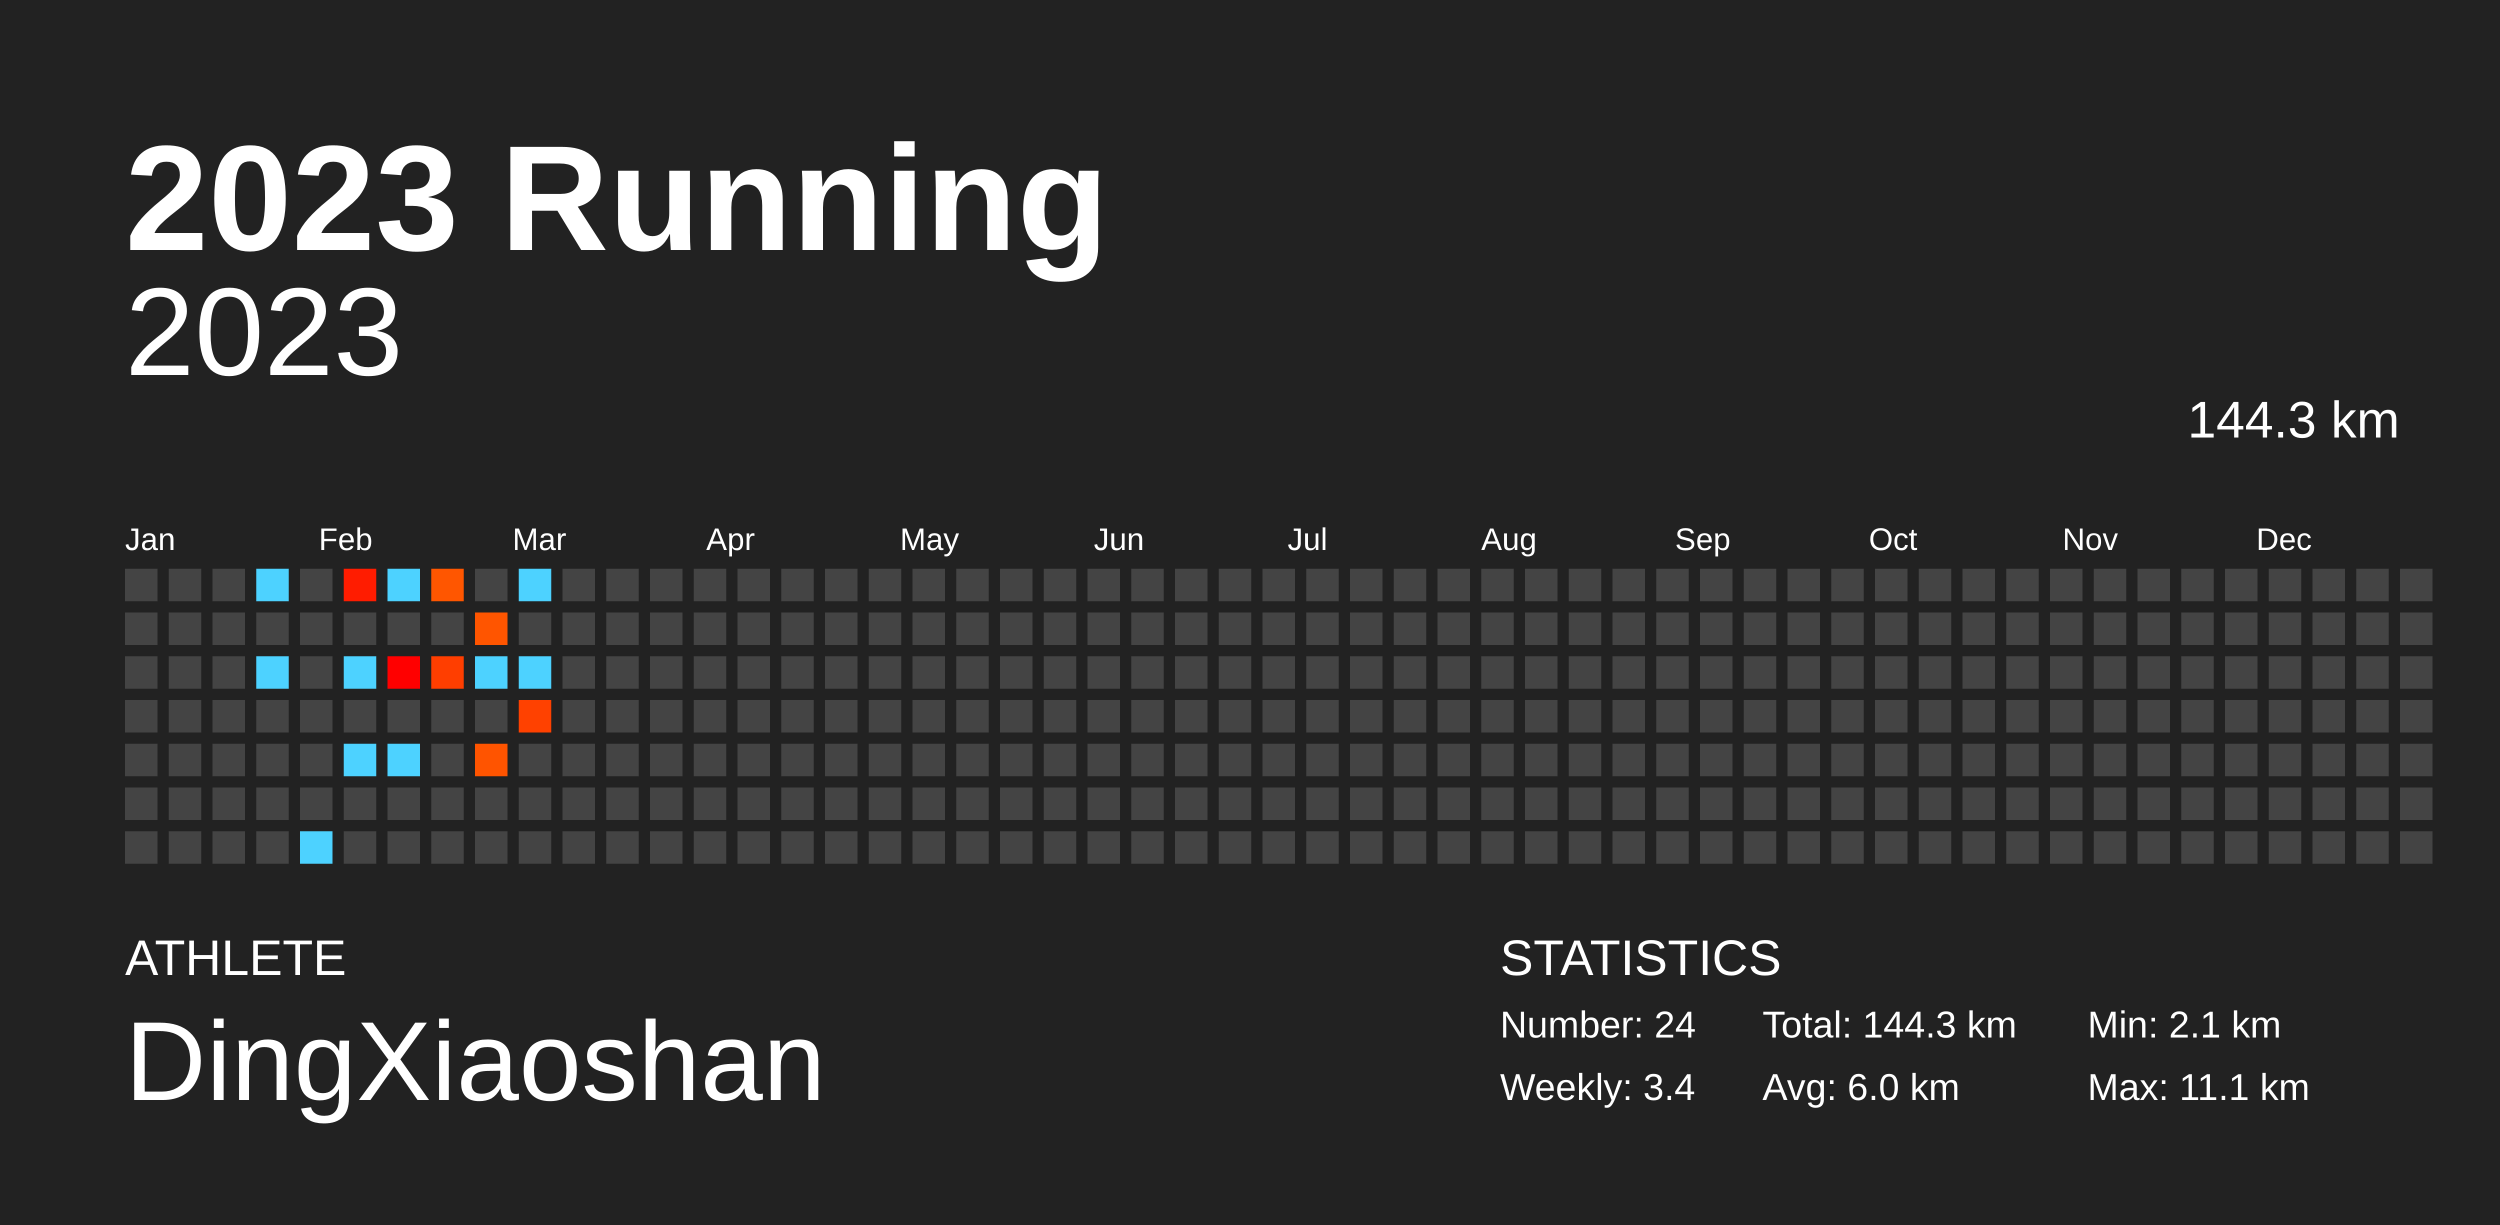
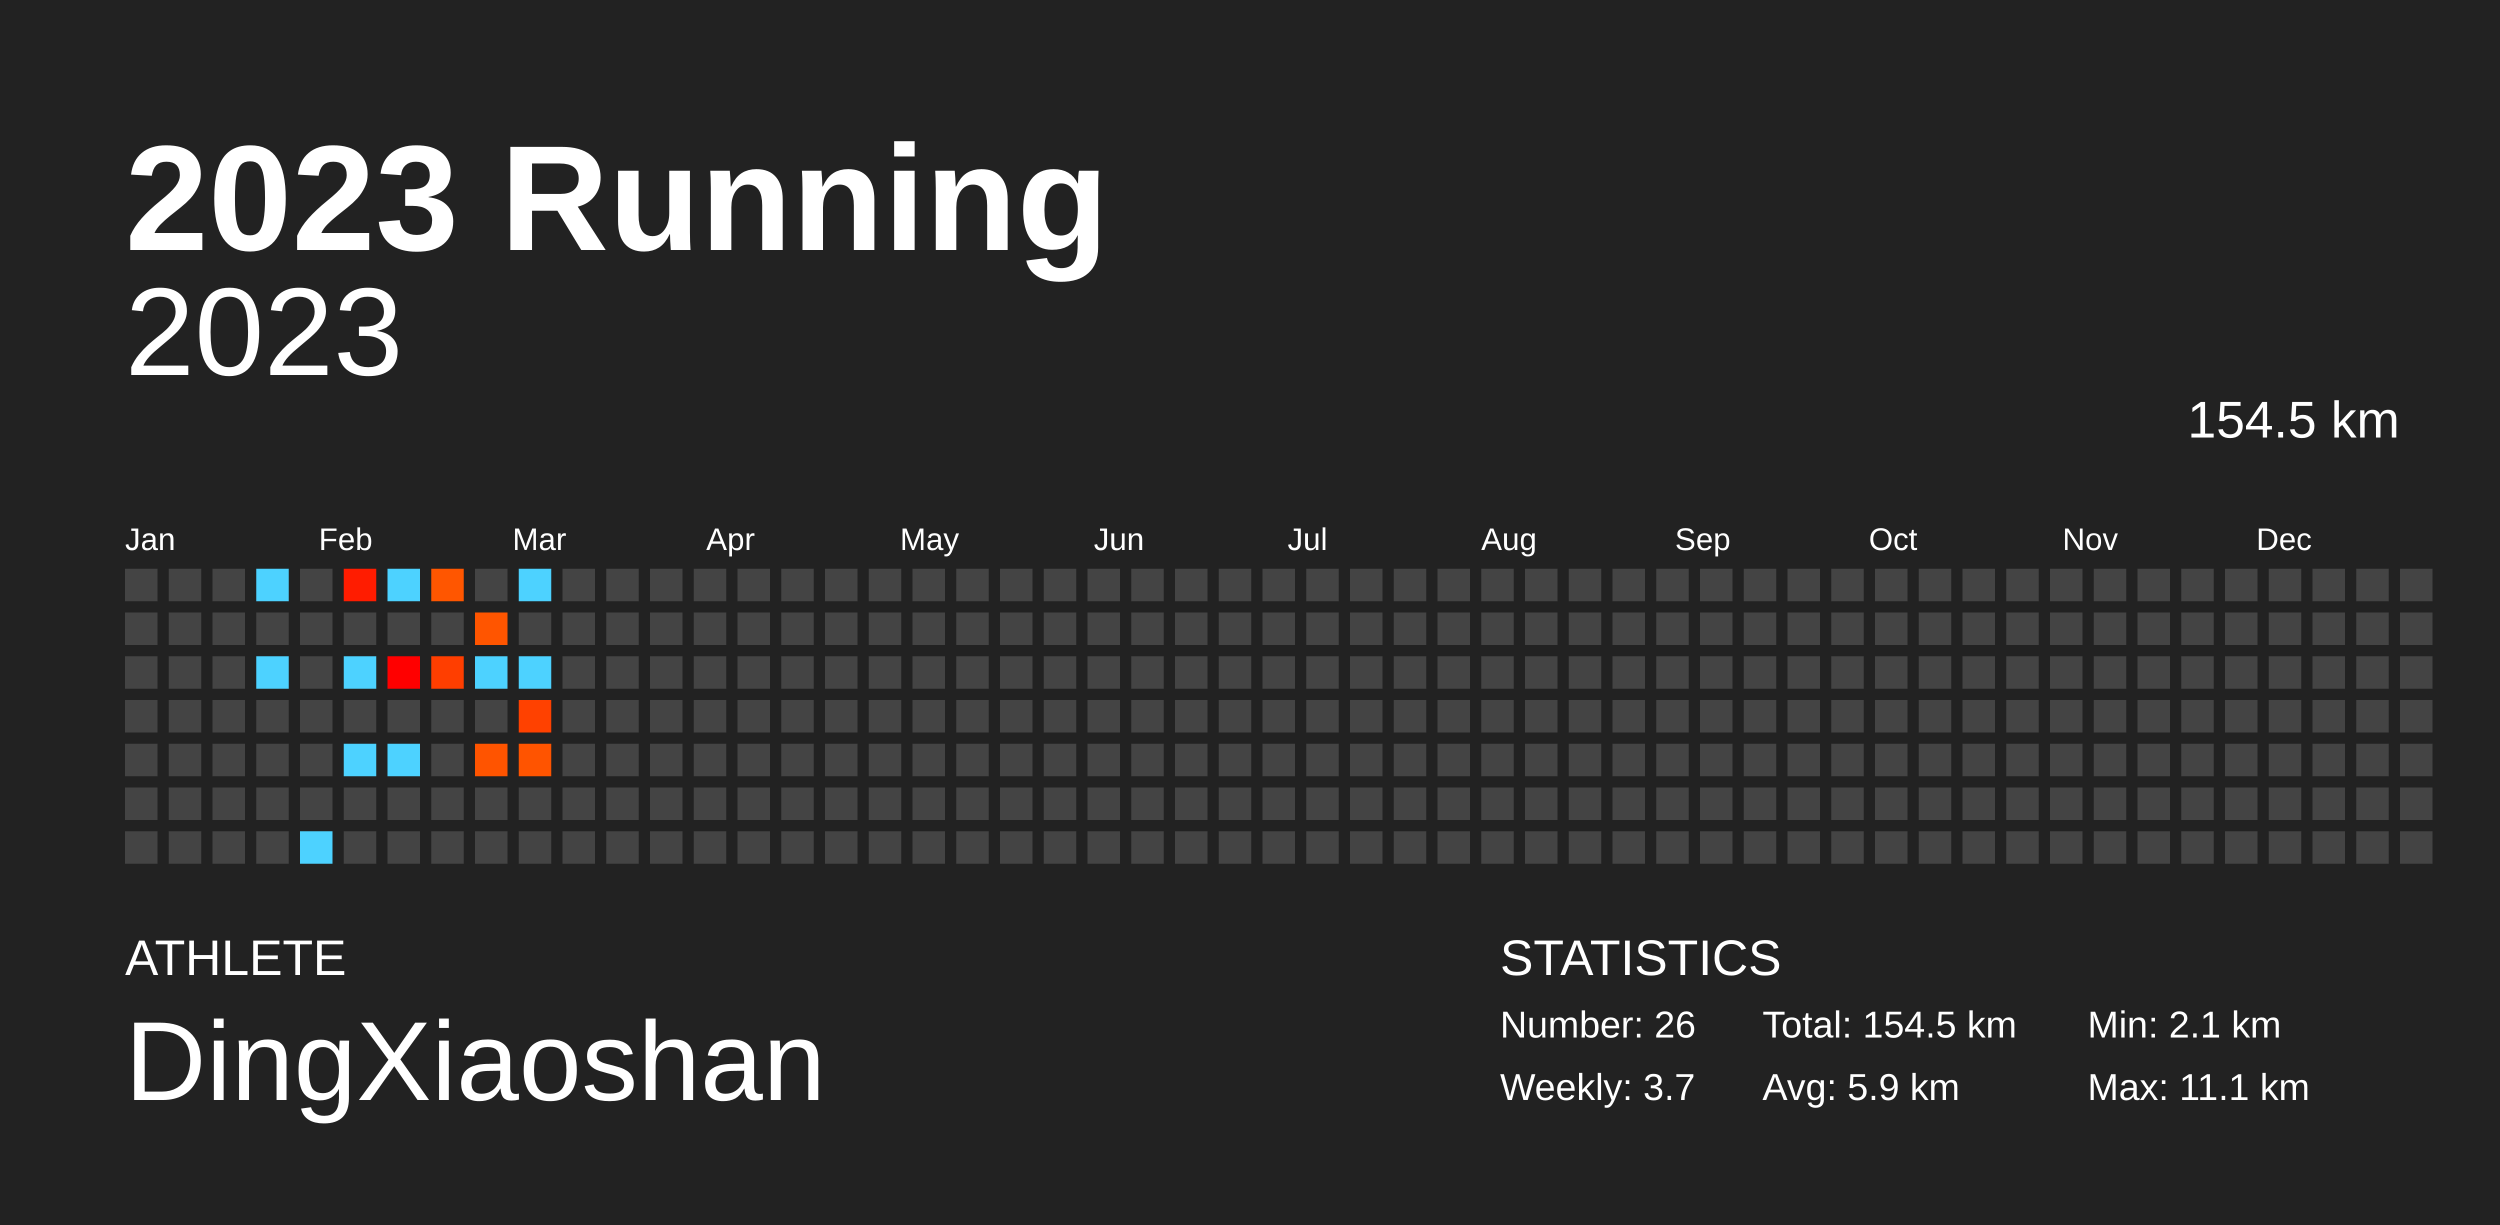
<svg xmlns="http://www.w3.org/2000/svg" baseProfile="full" height="98mm" version="1.1" viewBox="0,0,200,98" width="200mm">
  <defs />
  <rect fill="#222222" height="98" width="200" x="0" y="0" />
  <text fill="#FFFFFF" style="font-size:12px; font-family:Arial; font-weight:bold;" x="10" y="20">2023 Running</text>
  <text fill="#FFFFFF" style="font-size:4px; font-family:Arial" x="10" y="78">ATHLETE</text>
  <text fill="#FFFFFF" style="font-size:9px; font-family:Arial" x="10" y="88">DingXiaoshan</text>
  <text fill="#FFFFFF" style="font-size:4px; font-family:Arial" x="120" y="78">STATISTICS</text>
-   <text fill="#FFFFFF" style="font-size:3px; font-family:Arial" x="120" y="83">Number: 24</text>
-   <text fill="#FFFFFF" style="font-size:3px; font-family:Arial" x="120" y="88">Weekly: 3.4</text>
-   <text fill="#FFFFFF" style="font-size:3px; font-family:Arial" x="141" y="83">Total: 144.3 km</text>
-   <text fill="#FFFFFF" style="font-size:3px; font-family:Arial" x="141" y="88">Avg: 6.0 km</text>
+   <text fill="#FFFFFF" style="font-size:3px; font-family:Arial" x="120" y="83">Number: 26</text>
+   <text fill="#FFFFFF" style="font-size:3px; font-family:Arial" x="120" y="88">Weekly: 3.7</text>
+   <text fill="#FFFFFF" style="font-size:3px; font-family:Arial" x="141" y="83">Total: 154.5 km</text>
+   <text fill="#FFFFFF" style="font-size:3px; font-family:Arial" x="141" y="88">Avg: 5.9 km</text>
  <text fill="#FFFFFF" style="font-size:3px; font-family:Arial" x="167" y="83">Min: 2.1 km</text>
  <text fill="#FFFFFF" style="font-size:3px; font-family:Arial" x="167" y="88">Max: 11.1 km</text>
  <text alignment-baseline="hanging" fill="#FFFFFF" style="font-size:10.0px; font-family:Arial;" x="10" y="30">2023</text>
-   <text alignment-baseline="hanging" fill="#FFFFFF" style="font-size:4.125px; font-family:Arial;" x="175" y="35">144.3 km</text>
+   <text alignment-baseline="hanging" fill="#FFFFFF" style="font-size:4.125px; font-family:Arial;" x="175" y="35">154.5 km</text>
  <text fill="#FFFFFF" style="font-size:2.5px; font-family:Arial" x="10.0" y="44">Jan</text>
  <text fill="#FFFFFF" style="font-size:2.5px; font-family:Arial" x="25.5" y="44">Feb</text>
  <text fill="#FFFFFF" style="font-size:2.5px; font-family:Arial" x="41.0" y="44">Mar</text>
  <text fill="#FFFFFF" style="font-size:2.5px; font-family:Arial" x="56.5" y="44">Apr</text>
  <text fill="#FFFFFF" style="font-size:2.5px; font-family:Arial" x="72.0" y="44">May</text>
  <text fill="#FFFFFF" style="font-size:2.5px; font-family:Arial" x="87.5" y="44">Jun</text>
  <text fill="#FFFFFF" style="font-size:2.5px; font-family:Arial" x="103.0" y="44">Jul</text>
  <text fill="#FFFFFF" style="font-size:2.5px; font-family:Arial" x="118.5" y="44">Aug</text>
  <text fill="#FFFFFF" style="font-size:2.5px; font-family:Arial" x="134.0" y="44">Sep</text>
  <text fill="#FFFFFF" style="font-size:2.5px; font-family:Arial" x="149.5" y="44">Oct</text>
  <text fill="#FFFFFF" style="font-size:2.5px; font-family:Arial" x="165.0" y="44">Nov</text>
  <text fill="#FFFFFF" style="font-size:2.5px; font-family:Arial" x="180.5" y="44">Dec</text>
  <rect fill="#444444" height="2.6" width="2.6" x="10.0" y="45.5" />
  <rect fill="#444444" height="2.6" width="2.6" x="10.0" y="49.0" />
  <rect fill="#444444" height="2.6" width="2.6" x="10.0" y="52.5" />
  <rect fill="#444444" height="2.6" width="2.6" x="10.0" y="56.0" />
  <rect fill="#444444" height="2.6" width="2.6" x="10.0" y="59.5" />
  <rect fill="#444444" height="2.6" width="2.6" x="10.0" y="63.0" />
  <rect fill="#444444" height="2.6" width="2.6" x="10.0" y="66.5" />
  <rect fill="#444444" height="2.6" width="2.6" x="13.5" y="45.5" />
  <rect fill="#444444" height="2.6" width="2.6" x="13.5" y="49.0" />
  <rect fill="#444444" height="2.6" width="2.6" x="13.5" y="52.5" />
  <rect fill="#444444" height="2.6" width="2.6" x="13.5" y="56.0" />
  <rect fill="#444444" height="2.6" width="2.6" x="13.5" y="59.5" />
  <rect fill="#444444" height="2.6" width="2.6" x="13.5" y="63.0" />
  <rect fill="#444444" height="2.6" width="2.6" x="13.5" y="66.5" />
  <rect fill="#444444" height="2.6" width="2.6" x="17.0" y="45.5" />
  <rect fill="#444444" height="2.6" width="2.6" x="17.0" y="49.0" />
  <rect fill="#444444" height="2.6" width="2.6" x="17.0" y="52.5" />
  <rect fill="#444444" height="2.6" width="2.6" x="17.0" y="56.0" />
  <rect fill="#444444" height="2.6" width="2.6" x="17.0" y="59.5" />
  <rect fill="#444444" height="2.6" width="2.6" x="17.0" y="63.0" />
  <rect fill="#444444" height="2.6" width="2.6" x="17.0" y="66.5" />
  <rect fill="#4dd2ff" height="2.6" width="2.6" x="20.5" y="45.5" />
  <rect fill="#444444" height="2.6" width="2.6" x="20.5" y="49.0" />
  <rect fill="#4dd2ff" height="2.6" width="2.6" x="20.5" y="52.5" />
  <rect fill="#444444" height="2.6" width="2.6" x="20.5" y="56.0" />
  <rect fill="#444444" height="2.6" width="2.6" x="20.5" y="59.5" />
  <rect fill="#444444" height="2.6" width="2.6" x="20.5" y="63.0" />
  <rect fill="#444444" height="2.6" width="2.6" x="20.5" y="66.5" />
  <rect fill="#444444" height="2.6" width="2.6" x="24.0" y="45.5" />
  <rect fill="#444444" height="2.6" width="2.6" x="24.0" y="49.0" />
  <rect fill="#444444" height="2.6" width="2.6" x="24.0" y="52.5" />
  <rect fill="#444444" height="2.6" width="2.6" x="24.0" y="56.0" />
  <rect fill="#444444" height="2.6" width="2.6" x="24.0" y="59.5" />
  <rect fill="#444444" height="2.6" width="2.6" x="24.0" y="63.0" />
  <rect fill="#4dd2ff" height="2.6" width="2.6" x="24.0" y="66.5" />
  <rect fill="#ff1c00" height="2.6" width="2.6" x="27.5" y="45.5" />
  <rect fill="#444444" height="2.6" width="2.6" x="27.5" y="49.0" />
  <rect fill="#4dd2ff" height="2.6" width="2.6" x="27.5" y="52.5" />
  <rect fill="#444444" height="2.6" width="2.6" x="27.5" y="56.0" />
  <rect fill="#4dd2ff" height="2.6" width="2.6" x="27.5" y="59.5" />
  <rect fill="#444444" height="2.6" width="2.6" x="27.5" y="63.0" />
  <rect fill="#444444" height="2.6" width="2.6" x="27.5" y="66.5" />
  <rect fill="#4dd2ff" height="2.6" width="2.6" x="31.0" y="45.5" />
  <rect fill="#444444" height="2.6" width="2.6" x="31.0" y="49.0" />
  <rect fill="#ff0000" height="2.6" width="2.6" x="31.0" y="52.5" />
  <rect fill="#444444" height="2.6" width="2.6" x="31.0" y="56.0" />
  <rect fill="#4dd2ff" height="2.6" width="2.6" x="31.0" y="59.5" />
  <rect fill="#444444" height="2.6" width="2.6" x="31.0" y="63.0" />
  <rect fill="#444444" height="2.6" width="2.6" x="31.0" y="66.5" />
  <rect fill="#ff5600" height="2.6" width="2.6" x="34.5" y="45.5" />
  <rect fill="#444444" height="2.6" width="2.6" x="34.5" y="49.0" />
  <rect fill="#ff3e00" height="2.6" width="2.6" x="34.5" y="52.5" />
  <rect fill="#444444" height="2.6" width="2.6" x="34.5" y="56.0" />
  <rect fill="#444444" height="2.6" width="2.6" x="34.5" y="59.5" />
  <rect fill="#444444" height="2.6" width="2.6" x="34.5" y="63.0" />
  <rect fill="#444444" height="2.6" width="2.6" x="34.5" y="66.5" />
  <rect fill="#444444" height="2.6" width="2.6" x="38.0" y="45.5" />
  <rect fill="#ff5500" height="2.6" width="2.6" x="38.0" y="49.0" />
  <rect fill="#4dd2ff" height="2.6" width="2.6" x="38.0" y="52.5" />
  <rect fill="#444444" height="2.6" width="2.6" x="38.0" y="56.0" />
  <rect fill="#ff5400" height="2.6" width="2.6" x="38.0" y="59.5" />
  <rect fill="#444444" height="2.6" width="2.6" x="38.0" y="63.0" />
  <rect fill="#444444" height="2.6" width="2.6" x="38.0" y="66.5" />
  <rect fill="#4dd2ff" height="2.6" width="2.6" x="41.5" y="45.5" />
  <rect fill="#444444" height="2.6" width="2.6" x="41.5" y="49.0" />
  <rect fill="#4dd2ff" height="2.6" width="2.6" x="41.5" y="52.5" />
  <rect fill="#ff4100" height="2.6" width="2.6" x="41.5" y="56.0" />
-   <rect fill="#444444" height="2.6" width="2.6" x="41.5" y="59.5" />
+   <rect fill="#ff5400" height="2.6" width="2.6" x="41.5" y="59.5" />
  <rect fill="#444444" height="2.6" width="2.6" x="41.5" y="63.0" />
  <rect fill="#444444" height="2.6" width="2.6" x="41.5" y="66.5" />
  <rect fill="#444444" height="2.6" width="2.6" x="45.0" y="45.5" />
  <rect fill="#444444" height="2.6" width="2.6" x="45.0" y="49.0" />
  <rect fill="#444444" height="2.6" width="2.6" x="45.0" y="52.5" />
  <rect fill="#444444" height="2.6" width="2.6" x="45.0" y="56.0" />
  <rect fill="#444444" height="2.6" width="2.6" x="45.0" y="59.5" />
  <rect fill="#444444" height="2.6" width="2.6" x="45.0" y="63.0" />
  <rect fill="#444444" height="2.6" width="2.6" x="45.0" y="66.5" />
  <rect fill="#444444" height="2.6" width="2.6" x="48.5" y="45.5" />
  <rect fill="#444444" height="2.6" width="2.6" x="48.5" y="49.0" />
  <rect fill="#444444" height="2.6" width="2.6" x="48.5" y="52.5" />
  <rect fill="#444444" height="2.6" width="2.6" x="48.5" y="56.0" />
  <rect fill="#444444" height="2.6" width="2.6" x="48.5" y="59.5" />
  <rect fill="#444444" height="2.6" width="2.6" x="48.5" y="63.0" />
  <rect fill="#444444" height="2.6" width="2.6" x="48.5" y="66.5" />
  <rect fill="#444444" height="2.6" width="2.6" x="52.0" y="45.5" />
  <rect fill="#444444" height="2.6" width="2.6" x="52.0" y="49.0" />
  <rect fill="#444444" height="2.6" width="2.6" x="52.0" y="52.5" />
  <rect fill="#444444" height="2.6" width="2.6" x="52.0" y="56.0" />
  <rect fill="#444444" height="2.6" width="2.6" x="52.0" y="59.5" />
  <rect fill="#444444" height="2.6" width="2.6" x="52.0" y="63.0" />
  <rect fill="#444444" height="2.6" width="2.6" x="52.0" y="66.5" />
  <rect fill="#444444" height="2.6" width="2.6" x="55.5" y="45.5" />
  <rect fill="#444444" height="2.6" width="2.6" x="55.5" y="49.0" />
  <rect fill="#444444" height="2.6" width="2.6" x="55.5" y="52.5" />
  <rect fill="#444444" height="2.6" width="2.6" x="55.5" y="56.0" />
  <rect fill="#444444" height="2.6" width="2.6" x="55.5" y="59.5" />
  <rect fill="#444444" height="2.6" width="2.6" x="55.5" y="63.0" />
  <rect fill="#444444" height="2.6" width="2.6" x="55.5" y="66.5" />
  <rect fill="#444444" height="2.6" width="2.6" x="59.0" y="45.5" />
  <rect fill="#444444" height="2.6" width="2.6" x="59.0" y="49.0" />
  <rect fill="#444444" height="2.6" width="2.6" x="59.0" y="52.5" />
  <rect fill="#444444" height="2.6" width="2.6" x="59.0" y="56.0" />
  <rect fill="#444444" height="2.6" width="2.6" x="59.0" y="59.5" />
  <rect fill="#444444" height="2.6" width="2.6" x="59.0" y="63.0" />
  <rect fill="#444444" height="2.6" width="2.6" x="59.0" y="66.5" />
  <rect fill="#444444" height="2.6" width="2.6" x="62.5" y="45.5" />
  <rect fill="#444444" height="2.6" width="2.6" x="62.5" y="49.0" />
  <rect fill="#444444" height="2.6" width="2.6" x="62.5" y="52.5" />
  <rect fill="#444444" height="2.6" width="2.6" x="62.5" y="56.0" />
  <rect fill="#444444" height="2.6" width="2.6" x="62.5" y="59.5" />
  <rect fill="#444444" height="2.6" width="2.6" x="62.5" y="63.0" />
  <rect fill="#444444" height="2.6" width="2.6" x="62.5" y="66.5" />
  <rect fill="#444444" height="2.6" width="2.6" x="66.0" y="45.5" />
  <rect fill="#444444" height="2.6" width="2.6" x="66.0" y="49.0" />
  <rect fill="#444444" height="2.6" width="2.6" x="66.0" y="52.5" />
  <rect fill="#444444" height="2.6" width="2.6" x="66.0" y="56.0" />
  <rect fill="#444444" height="2.6" width="2.6" x="66.0" y="59.5" />
  <rect fill="#444444" height="2.6" width="2.6" x="66.0" y="63.0" />
  <rect fill="#444444" height="2.6" width="2.6" x="66.0" y="66.5" />
  <rect fill="#444444" height="2.6" width="2.6" x="69.5" y="45.5" />
  <rect fill="#444444" height="2.6" width="2.6" x="69.5" y="49.0" />
  <rect fill="#444444" height="2.6" width="2.6" x="69.5" y="52.5" />
  <rect fill="#444444" height="2.6" width="2.6" x="69.5" y="56.0" />
  <rect fill="#444444" height="2.6" width="2.6" x="69.5" y="59.5" />
  <rect fill="#444444" height="2.6" width="2.6" x="69.5" y="63.0" />
  <rect fill="#444444" height="2.6" width="2.6" x="69.5" y="66.5" />
  <rect fill="#444444" height="2.6" width="2.6" x="73.0" y="45.5" />
  <rect fill="#444444" height="2.6" width="2.6" x="73.0" y="49.0" />
  <rect fill="#444444" height="2.6" width="2.6" x="73.0" y="52.5" />
  <rect fill="#444444" height="2.6" width="2.6" x="73.0" y="56.0" />
  <rect fill="#444444" height="2.6" width="2.6" x="73.0" y="59.5" />
  <rect fill="#444444" height="2.6" width="2.6" x="73.0" y="63.0" />
  <rect fill="#444444" height="2.6" width="2.6" x="73.0" y="66.5" />
  <rect fill="#444444" height="2.6" width="2.6" x="76.5" y="45.5" />
  <rect fill="#444444" height="2.6" width="2.6" x="76.5" y="49.0" />
  <rect fill="#444444" height="2.6" width="2.6" x="76.5" y="52.5" />
  <rect fill="#444444" height="2.6" width="2.6" x="76.5" y="56.0" />
  <rect fill="#444444" height="2.6" width="2.6" x="76.5" y="59.5" />
  <rect fill="#444444" height="2.6" width="2.6" x="76.5" y="63.0" />
  <rect fill="#444444" height="2.6" width="2.6" x="76.5" y="66.5" />
  <rect fill="#444444" height="2.6" width="2.6" x="80.0" y="45.5" />
  <rect fill="#444444" height="2.6" width="2.6" x="80.0" y="49.0" />
  <rect fill="#444444" height="2.6" width="2.6" x="80.0" y="52.5" />
  <rect fill="#444444" height="2.6" width="2.6" x="80.0" y="56.0" />
  <rect fill="#444444" height="2.6" width="2.6" x="80.0" y="59.5" />
  <rect fill="#444444" height="2.6" width="2.6" x="80.0" y="63.0" />
  <rect fill="#444444" height="2.6" width="2.6" x="80.0" y="66.5" />
  <rect fill="#444444" height="2.6" width="2.6" x="83.5" y="45.5" />
  <rect fill="#444444" height="2.6" width="2.6" x="83.5" y="49.0" />
  <rect fill="#444444" height="2.6" width="2.6" x="83.5" y="52.5" />
  <rect fill="#444444" height="2.6" width="2.6" x="83.5" y="56.0" />
  <rect fill="#444444" height="2.6" width="2.6" x="83.5" y="59.5" />
  <rect fill="#444444" height="2.6" width="2.6" x="83.5" y="63.0" />
  <rect fill="#444444" height="2.6" width="2.6" x="83.5" y="66.5" />
  <rect fill="#444444" height="2.6" width="2.6" x="87.0" y="45.5" />
  <rect fill="#444444" height="2.6" width="2.6" x="87.0" y="49.0" />
  <rect fill="#444444" height="2.6" width="2.6" x="87.0" y="52.5" />
  <rect fill="#444444" height="2.6" width="2.6" x="87.0" y="56.0" />
  <rect fill="#444444" height="2.6" width="2.6" x="87.0" y="59.5" />
  <rect fill="#444444" height="2.6" width="2.6" x="87.0" y="63.0" />
  <rect fill="#444444" height="2.6" width="2.6" x="87.0" y="66.5" />
  <rect fill="#444444" height="2.6" width="2.6" x="90.5" y="45.5" />
  <rect fill="#444444" height="2.6" width="2.6" x="90.5" y="49.0" />
  <rect fill="#444444" height="2.6" width="2.6" x="90.5" y="52.5" />
  <rect fill="#444444" height="2.6" width="2.6" x="90.5" y="56.0" />
  <rect fill="#444444" height="2.6" width="2.6" x="90.5" y="59.5" />
  <rect fill="#444444" height="2.6" width="2.6" x="90.5" y="63.0" />
  <rect fill="#444444" height="2.6" width="2.6" x="90.5" y="66.5" />
  <rect fill="#444444" height="2.6" width="2.6" x="94.0" y="45.5" />
  <rect fill="#444444" height="2.6" width="2.6" x="94.0" y="49.0" />
  <rect fill="#444444" height="2.6" width="2.6" x="94.0" y="52.5" />
  <rect fill="#444444" height="2.6" width="2.6" x="94.0" y="56.0" />
  <rect fill="#444444" height="2.6" width="2.6" x="94.0" y="59.5" />
  <rect fill="#444444" height="2.6" width="2.6" x="94.0" y="63.0" />
  <rect fill="#444444" height="2.6" width="2.6" x="94.0" y="66.5" />
  <rect fill="#444444" height="2.6" width="2.6" x="97.5" y="45.5" />
  <rect fill="#444444" height="2.6" width="2.6" x="97.5" y="49.0" />
  <rect fill="#444444" height="2.6" width="2.6" x="97.5" y="52.5" />
  <rect fill="#444444" height="2.6" width="2.6" x="97.5" y="56.0" />
  <rect fill="#444444" height="2.6" width="2.6" x="97.5" y="59.5" />
  <rect fill="#444444" height="2.6" width="2.6" x="97.5" y="63.0" />
  <rect fill="#444444" height="2.6" width="2.6" x="97.5" y="66.5" />
  <rect fill="#444444" height="2.6" width="2.6" x="101.0" y="45.5" />
  <rect fill="#444444" height="2.6" width="2.6" x="101.0" y="49.0" />
  <rect fill="#444444" height="2.6" width="2.6" x="101.0" y="52.5" />
  <rect fill="#444444" height="2.6" width="2.6" x="101.0" y="56.0" />
  <rect fill="#444444" height="2.6" width="2.6" x="101.0" y="59.5" />
  <rect fill="#444444" height="2.6" width="2.6" x="101.0" y="63.0" />
  <rect fill="#444444" height="2.6" width="2.6" x="101.0" y="66.5" />
  <rect fill="#444444" height="2.6" width="2.6" x="104.5" y="45.5" />
  <rect fill="#444444" height="2.6" width="2.6" x="104.5" y="49.0" />
  <rect fill="#444444" height="2.6" width="2.6" x="104.5" y="52.5" />
  <rect fill="#444444" height="2.6" width="2.6" x="104.5" y="56.0" />
  <rect fill="#444444" height="2.6" width="2.6" x="104.5" y="59.5" />
  <rect fill="#444444" height="2.6" width="2.6" x="104.5" y="63.0" />
  <rect fill="#444444" height="2.6" width="2.6" x="104.5" y="66.5" />
  <rect fill="#444444" height="2.6" width="2.6" x="108.0" y="45.5" />
  <rect fill="#444444" height="2.6" width="2.6" x="108.0" y="49.0" />
  <rect fill="#444444" height="2.6" width="2.6" x="108.0" y="52.5" />
  <rect fill="#444444" height="2.6" width="2.6" x="108.0" y="56.0" />
  <rect fill="#444444" height="2.6" width="2.6" x="108.0" y="59.5" />
  <rect fill="#444444" height="2.6" width="2.6" x="108.0" y="63.0" />
  <rect fill="#444444" height="2.6" width="2.6" x="108.0" y="66.5" />
  <rect fill="#444444" height="2.6" width="2.6" x="111.5" y="45.5" />
  <rect fill="#444444" height="2.6" width="2.6" x="111.5" y="49.0" />
  <rect fill="#444444" height="2.6" width="2.6" x="111.5" y="52.5" />
  <rect fill="#444444" height="2.6" width="2.6" x="111.5" y="56.0" />
  <rect fill="#444444" height="2.6" width="2.6" x="111.5" y="59.5" />
  <rect fill="#444444" height="2.6" width="2.6" x="111.5" y="63.0" />
  <rect fill="#444444" height="2.6" width="2.6" x="111.5" y="66.5" />
  <rect fill="#444444" height="2.6" width="2.6" x="115.0" y="45.5" />
  <rect fill="#444444" height="2.6" width="2.6" x="115.0" y="49.0" />
  <rect fill="#444444" height="2.6" width="2.6" x="115.0" y="52.5" />
  <rect fill="#444444" height="2.6" width="2.6" x="115.0" y="56.0" />
  <rect fill="#444444" height="2.6" width="2.6" x="115.0" y="59.5" />
  <rect fill="#444444" height="2.6" width="2.6" x="115.0" y="63.0" />
  <rect fill="#444444" height="2.6" width="2.6" x="115.0" y="66.5" />
  <rect fill="#444444" height="2.6" width="2.6" x="118.5" y="45.5" />
  <rect fill="#444444" height="2.6" width="2.6" x="118.5" y="49.0" />
  <rect fill="#444444" height="2.6" width="2.6" x="118.5" y="52.5" />
  <rect fill="#444444" height="2.6" width="2.6" x="118.5" y="56.0" />
  <rect fill="#444444" height="2.6" width="2.6" x="118.5" y="59.5" />
  <rect fill="#444444" height="2.6" width="2.6" x="118.5" y="63.0" />
  <rect fill="#444444" height="2.6" width="2.6" x="118.5" y="66.5" />
  <rect fill="#444444" height="2.6" width="2.6" x="122.0" y="45.5" />
  <rect fill="#444444" height="2.6" width="2.6" x="122.0" y="49.0" />
  <rect fill="#444444" height="2.6" width="2.6" x="122.0" y="52.5" />
  <rect fill="#444444" height="2.6" width="2.6" x="122.0" y="56.0" />
  <rect fill="#444444" height="2.6" width="2.6" x="122.0" y="59.5" />
  <rect fill="#444444" height="2.6" width="2.6" x="122.0" y="63.0" />
  <rect fill="#444444" height="2.6" width="2.6" x="122.0" y="66.5" />
  <rect fill="#444444" height="2.6" width="2.6" x="125.5" y="45.5" />
  <rect fill="#444444" height="2.6" width="2.6" x="125.5" y="49.0" />
  <rect fill="#444444" height="2.6" width="2.6" x="125.5" y="52.5" />
  <rect fill="#444444" height="2.6" width="2.6" x="125.5" y="56.0" />
  <rect fill="#444444" height="2.6" width="2.6" x="125.5" y="59.5" />
  <rect fill="#444444" height="2.6" width="2.6" x="125.5" y="63.0" />
  <rect fill="#444444" height="2.6" width="2.6" x="125.5" y="66.5" />
  <rect fill="#444444" height="2.6" width="2.6" x="129.0" y="45.5" />
  <rect fill="#444444" height="2.6" width="2.6" x="129.0" y="49.0" />
  <rect fill="#444444" height="2.6" width="2.6" x="129.0" y="52.5" />
  <rect fill="#444444" height="2.6" width="2.6" x="129.0" y="56.0" />
  <rect fill="#444444" height="2.6" width="2.6" x="129.0" y="59.5" />
  <rect fill="#444444" height="2.6" width="2.6" x="129.0" y="63.0" />
  <rect fill="#444444" height="2.6" width="2.6" x="129.0" y="66.5" />
  <rect fill="#444444" height="2.6" width="2.6" x="132.5" y="45.5" />
  <rect fill="#444444" height="2.6" width="2.6" x="132.5" y="49.0" />
  <rect fill="#444444" height="2.6" width="2.6" x="132.5" y="52.5" />
  <rect fill="#444444" height="2.6" width="2.6" x="132.5" y="56.0" />
  <rect fill="#444444" height="2.6" width="2.6" x="132.5" y="59.5" />
  <rect fill="#444444" height="2.6" width="2.6" x="132.5" y="63.0" />
  <rect fill="#444444" height="2.6" width="2.6" x="132.5" y="66.5" />
  <rect fill="#444444" height="2.6" width="2.6" x="136.0" y="45.5" />
  <rect fill="#444444" height="2.6" width="2.6" x="136.0" y="49.0" />
  <rect fill="#444444" height="2.6" width="2.6" x="136.0" y="52.5" />
  <rect fill="#444444" height="2.6" width="2.6" x="136.0" y="56.0" />
  <rect fill="#444444" height="2.6" width="2.6" x="136.0" y="59.5" />
  <rect fill="#444444" height="2.6" width="2.6" x="136.0" y="63.0" />
  <rect fill="#444444" height="2.6" width="2.6" x="136.0" y="66.5" />
  <rect fill="#444444" height="2.6" width="2.6" x="139.5" y="45.5" />
  <rect fill="#444444" height="2.6" width="2.6" x="139.5" y="49.0" />
  <rect fill="#444444" height="2.6" width="2.6" x="139.5" y="52.5" />
  <rect fill="#444444" height="2.6" width="2.6" x="139.5" y="56.0" />
  <rect fill="#444444" height="2.6" width="2.6" x="139.5" y="59.5" />
  <rect fill="#444444" height="2.6" width="2.6" x="139.5" y="63.0" />
  <rect fill="#444444" height="2.6" width="2.6" x="139.5" y="66.5" />
  <rect fill="#444444" height="2.6" width="2.6" x="143.0" y="45.5" />
  <rect fill="#444444" height="2.6" width="2.6" x="143.0" y="49.0" />
  <rect fill="#444444" height="2.6" width="2.6" x="143.0" y="52.5" />
  <rect fill="#444444" height="2.6" width="2.6" x="143.0" y="56.0" />
  <rect fill="#444444" height="2.6" width="2.6" x="143.0" y="59.5" />
  <rect fill="#444444" height="2.6" width="2.6" x="143.0" y="63.0" />
  <rect fill="#444444" height="2.6" width="2.6" x="143.0" y="66.5" />
  <rect fill="#444444" height="2.6" width="2.6" x="146.5" y="45.5" />
  <rect fill="#444444" height="2.6" width="2.6" x="146.5" y="49.0" />
  <rect fill="#444444" height="2.6" width="2.6" x="146.5" y="52.5" />
  <rect fill="#444444" height="2.6" width="2.6" x="146.5" y="56.0" />
  <rect fill="#444444" height="2.6" width="2.6" x="146.5" y="59.5" />
  <rect fill="#444444" height="2.6" width="2.6" x="146.5" y="63.0" />
  <rect fill="#444444" height="2.6" width="2.6" x="146.5" y="66.5" />
  <rect fill="#444444" height="2.6" width="2.6" x="150.0" y="45.5" />
  <rect fill="#444444" height="2.6" width="2.6" x="150.0" y="49.0" />
  <rect fill="#444444" height="2.6" width="2.6" x="150.0" y="52.5" />
  <rect fill="#444444" height="2.6" width="2.6" x="150.0" y="56.0" />
  <rect fill="#444444" height="2.6" width="2.6" x="150.0" y="59.5" />
  <rect fill="#444444" height="2.6" width="2.6" x="150.0" y="63.0" />
  <rect fill="#444444" height="2.6" width="2.6" x="150.0" y="66.5" />
  <rect fill="#444444" height="2.6" width="2.6" x="153.5" y="45.5" />
  <rect fill="#444444" height="2.6" width="2.6" x="153.5" y="49.0" />
  <rect fill="#444444" height="2.6" width="2.6" x="153.5" y="52.5" />
  <rect fill="#444444" height="2.6" width="2.6" x="153.5" y="56.0" />
  <rect fill="#444444" height="2.6" width="2.6" x="153.5" y="59.5" />
  <rect fill="#444444" height="2.6" width="2.6" x="153.5" y="63.0" />
  <rect fill="#444444" height="2.6" width="2.6" x="153.5" y="66.5" />
  <rect fill="#444444" height="2.6" width="2.6" x="157.0" y="45.5" />
  <rect fill="#444444" height="2.6" width="2.6" x="157.0" y="49.0" />
  <rect fill="#444444" height="2.6" width="2.6" x="157.0" y="52.5" />
  <rect fill="#444444" height="2.6" width="2.6" x="157.0" y="56.0" />
  <rect fill="#444444" height="2.6" width="2.6" x="157.0" y="59.5" />
  <rect fill="#444444" height="2.6" width="2.6" x="157.0" y="63.0" />
  <rect fill="#444444" height="2.6" width="2.6" x="157.0" y="66.5" />
  <rect fill="#444444" height="2.6" width="2.6" x="160.5" y="45.5" />
  <rect fill="#444444" height="2.6" width="2.6" x="160.5" y="49.0" />
  <rect fill="#444444" height="2.6" width="2.6" x="160.5" y="52.5" />
  <rect fill="#444444" height="2.6" width="2.6" x="160.5" y="56.0" />
  <rect fill="#444444" height="2.6" width="2.6" x="160.5" y="59.5" />
  <rect fill="#444444" height="2.6" width="2.6" x="160.5" y="63.0" />
  <rect fill="#444444" height="2.6" width="2.6" x="160.5" y="66.5" />
  <rect fill="#444444" height="2.6" width="2.6" x="164.0" y="45.5" />
  <rect fill="#444444" height="2.6" width="2.6" x="164.0" y="49.0" />
  <rect fill="#444444" height="2.6" width="2.6" x="164.0" y="52.5" />
  <rect fill="#444444" height="2.6" width="2.6" x="164.0" y="56.0" />
  <rect fill="#444444" height="2.6" width="2.6" x="164.0" y="59.5" />
  <rect fill="#444444" height="2.6" width="2.6" x="164.0" y="63.0" />
  <rect fill="#444444" height="2.6" width="2.6" x="164.0" y="66.5" />
  <rect fill="#444444" height="2.6" width="2.6" x="167.5" y="45.5" />
  <rect fill="#444444" height="2.6" width="2.6" x="167.5" y="49.0" />
  <rect fill="#444444" height="2.6" width="2.6" x="167.5" y="52.5" />
  <rect fill="#444444" height="2.6" width="2.6" x="167.5" y="56.0" />
  <rect fill="#444444" height="2.6" width="2.6" x="167.5" y="59.5" />
  <rect fill="#444444" height="2.6" width="2.6" x="167.5" y="63.0" />
  <rect fill="#444444" height="2.6" width="2.6" x="167.5" y="66.5" />
  <rect fill="#444444" height="2.6" width="2.6" x="171.0" y="45.5" />
  <rect fill="#444444" height="2.6" width="2.6" x="171.0" y="49.0" />
  <rect fill="#444444" height="2.6" width="2.6" x="171.0" y="52.5" />
  <rect fill="#444444" height="2.6" width="2.6" x="171.0" y="56.0" />
  <rect fill="#444444" height="2.6" width="2.6" x="171.0" y="59.5" />
  <rect fill="#444444" height="2.6" width="2.6" x="171.0" y="63.0" />
  <rect fill="#444444" height="2.6" width="2.6" x="171.0" y="66.5" />
  <rect fill="#444444" height="2.6" width="2.6" x="174.5" y="45.5" />
  <rect fill="#444444" height="2.6" width="2.6" x="174.5" y="49.0" />
  <rect fill="#444444" height="2.6" width="2.6" x="174.5" y="52.5" />
  <rect fill="#444444" height="2.6" width="2.6" x="174.5" y="56.0" />
  <rect fill="#444444" height="2.6" width="2.6" x="174.5" y="59.5" />
  <rect fill="#444444" height="2.6" width="2.6" x="174.5" y="63.0" />
  <rect fill="#444444" height="2.6" width="2.6" x="174.5" y="66.5" />
  <rect fill="#444444" height="2.6" width="2.6" x="178.0" y="45.5" />
  <rect fill="#444444" height="2.6" width="2.6" x="178.0" y="49.0" />
  <rect fill="#444444" height="2.6" width="2.6" x="178.0" y="52.5" />
  <rect fill="#444444" height="2.6" width="2.6" x="178.0" y="56.0" />
  <rect fill="#444444" height="2.6" width="2.6" x="178.0" y="59.5" />
  <rect fill="#444444" height="2.6" width="2.6" x="178.0" y="63.0" />
  <rect fill="#444444" height="2.6" width="2.6" x="178.0" y="66.5" />
  <rect fill="#444444" height="2.6" width="2.6" x="181.5" y="45.5" />
  <rect fill="#444444" height="2.6" width="2.6" x="181.5" y="49.0" />
  <rect fill="#444444" height="2.6" width="2.6" x="181.5" y="52.5" />
  <rect fill="#444444" height="2.6" width="2.6" x="181.5" y="56.0" />
  <rect fill="#444444" height="2.6" width="2.6" x="181.5" y="59.5" />
  <rect fill="#444444" height="2.6" width="2.6" x="181.5" y="63.0" />
  <rect fill="#444444" height="2.6" width="2.6" x="181.5" y="66.5" />
  <rect fill="#444444" height="2.6" width="2.6" x="185.0" y="45.5" />
  <rect fill="#444444" height="2.6" width="2.6" x="185.0" y="49.0" />
  <rect fill="#444444" height="2.6" width="2.6" x="185.0" y="52.5" />
  <rect fill="#444444" height="2.6" width="2.6" x="185.0" y="56.0" />
  <rect fill="#444444" height="2.6" width="2.6" x="185.0" y="59.5" />
  <rect fill="#444444" height="2.6" width="2.6" x="185.0" y="63.0" />
  <rect fill="#444444" height="2.6" width="2.6" x="185.0" y="66.5" />
  <rect fill="#444444" height="2.6" width="2.6" x="188.5" y="45.5" />
  <rect fill="#444444" height="2.6" width="2.6" x="188.5" y="49.0" />
  <rect fill="#444444" height="2.6" width="2.6" x="188.5" y="52.5" />
  <rect fill="#444444" height="2.6" width="2.6" x="188.5" y="56.0" />
  <rect fill="#444444" height="2.6" width="2.6" x="188.5" y="59.5" />
  <rect fill="#444444" height="2.6" width="2.6" x="188.5" y="63.0" />
  <rect fill="#444444" height="2.6" width="2.6" x="188.5" y="66.5" />
  <rect fill="#444444" height="2.6" width="2.6" x="192.0" y="45.5" />
  <rect fill="#444444" height="2.6" width="2.6" x="192.0" y="49.0" />
  <rect fill="#444444" height="2.6" width="2.6" x="192.0" y="52.5" />
  <rect fill="#444444" height="2.6" width="2.6" x="192.0" y="56.0" />
  <rect fill="#444444" height="2.6" width="2.6" x="192.0" y="59.5" />
  <rect fill="#444444" height="2.6" width="2.6" x="192.0" y="63.0" />
  <rect fill="#444444" height="2.6" width="2.6" x="192.0" y="66.5" />
</svg>
